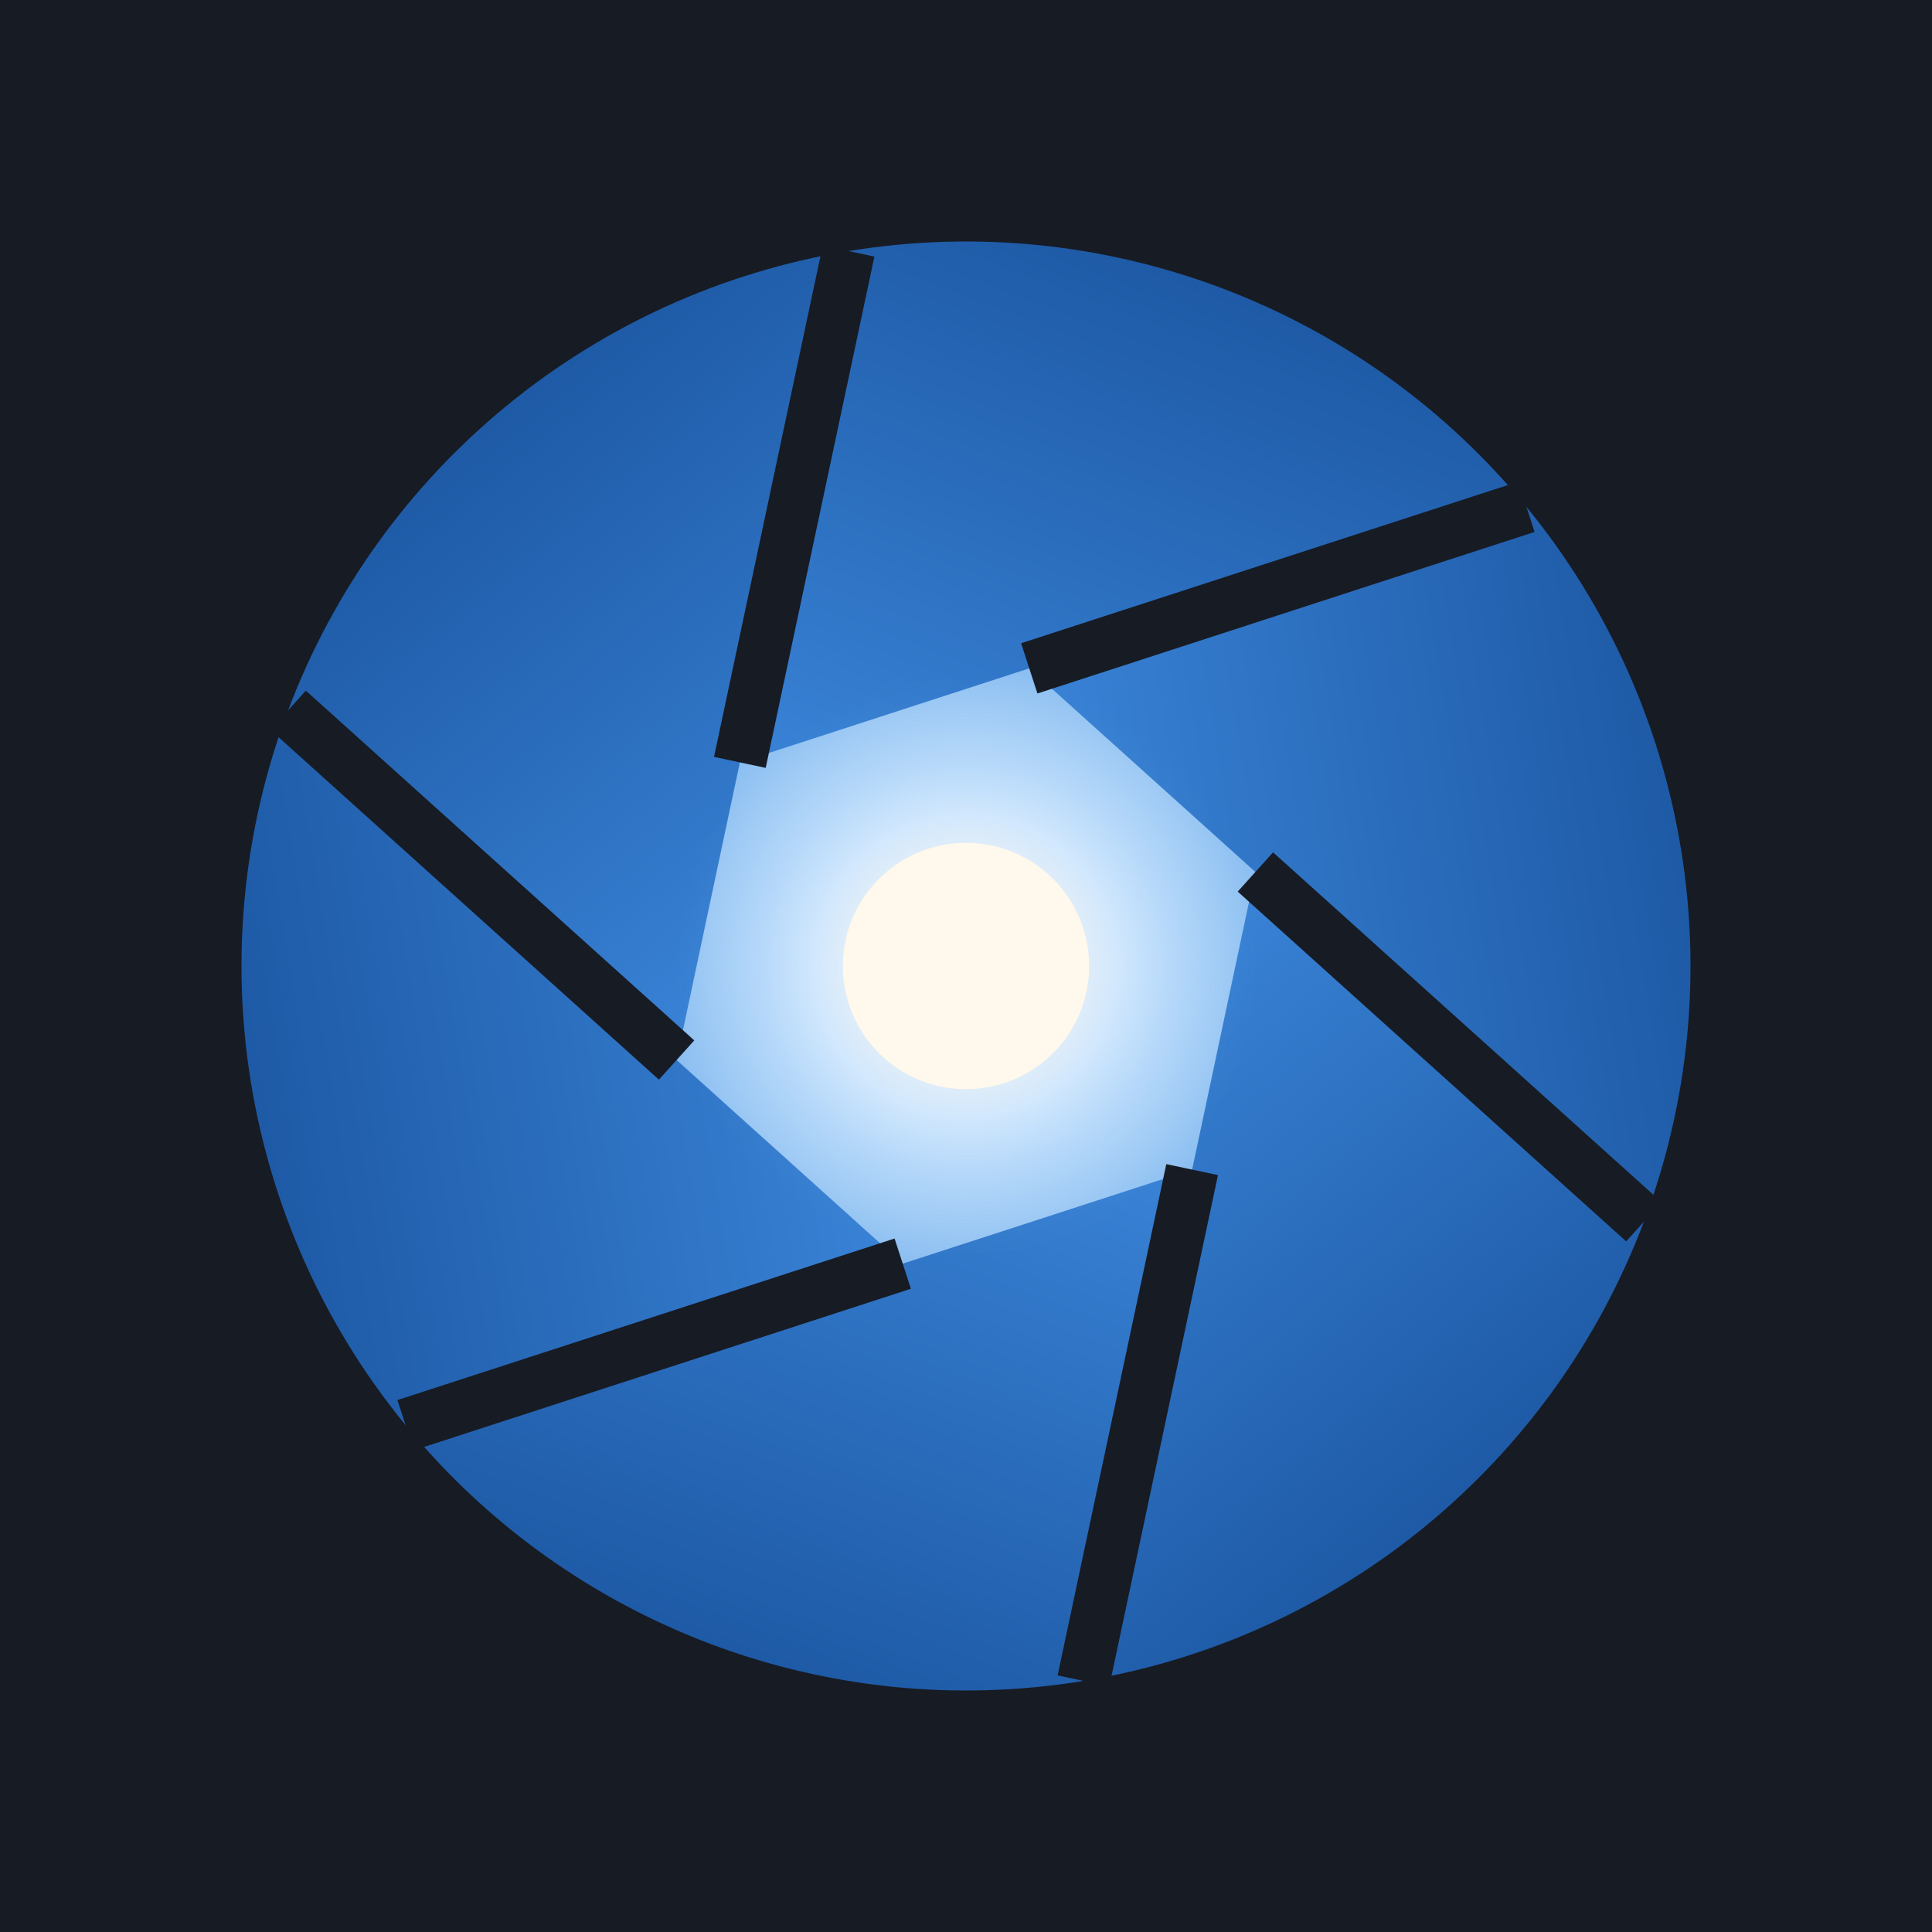
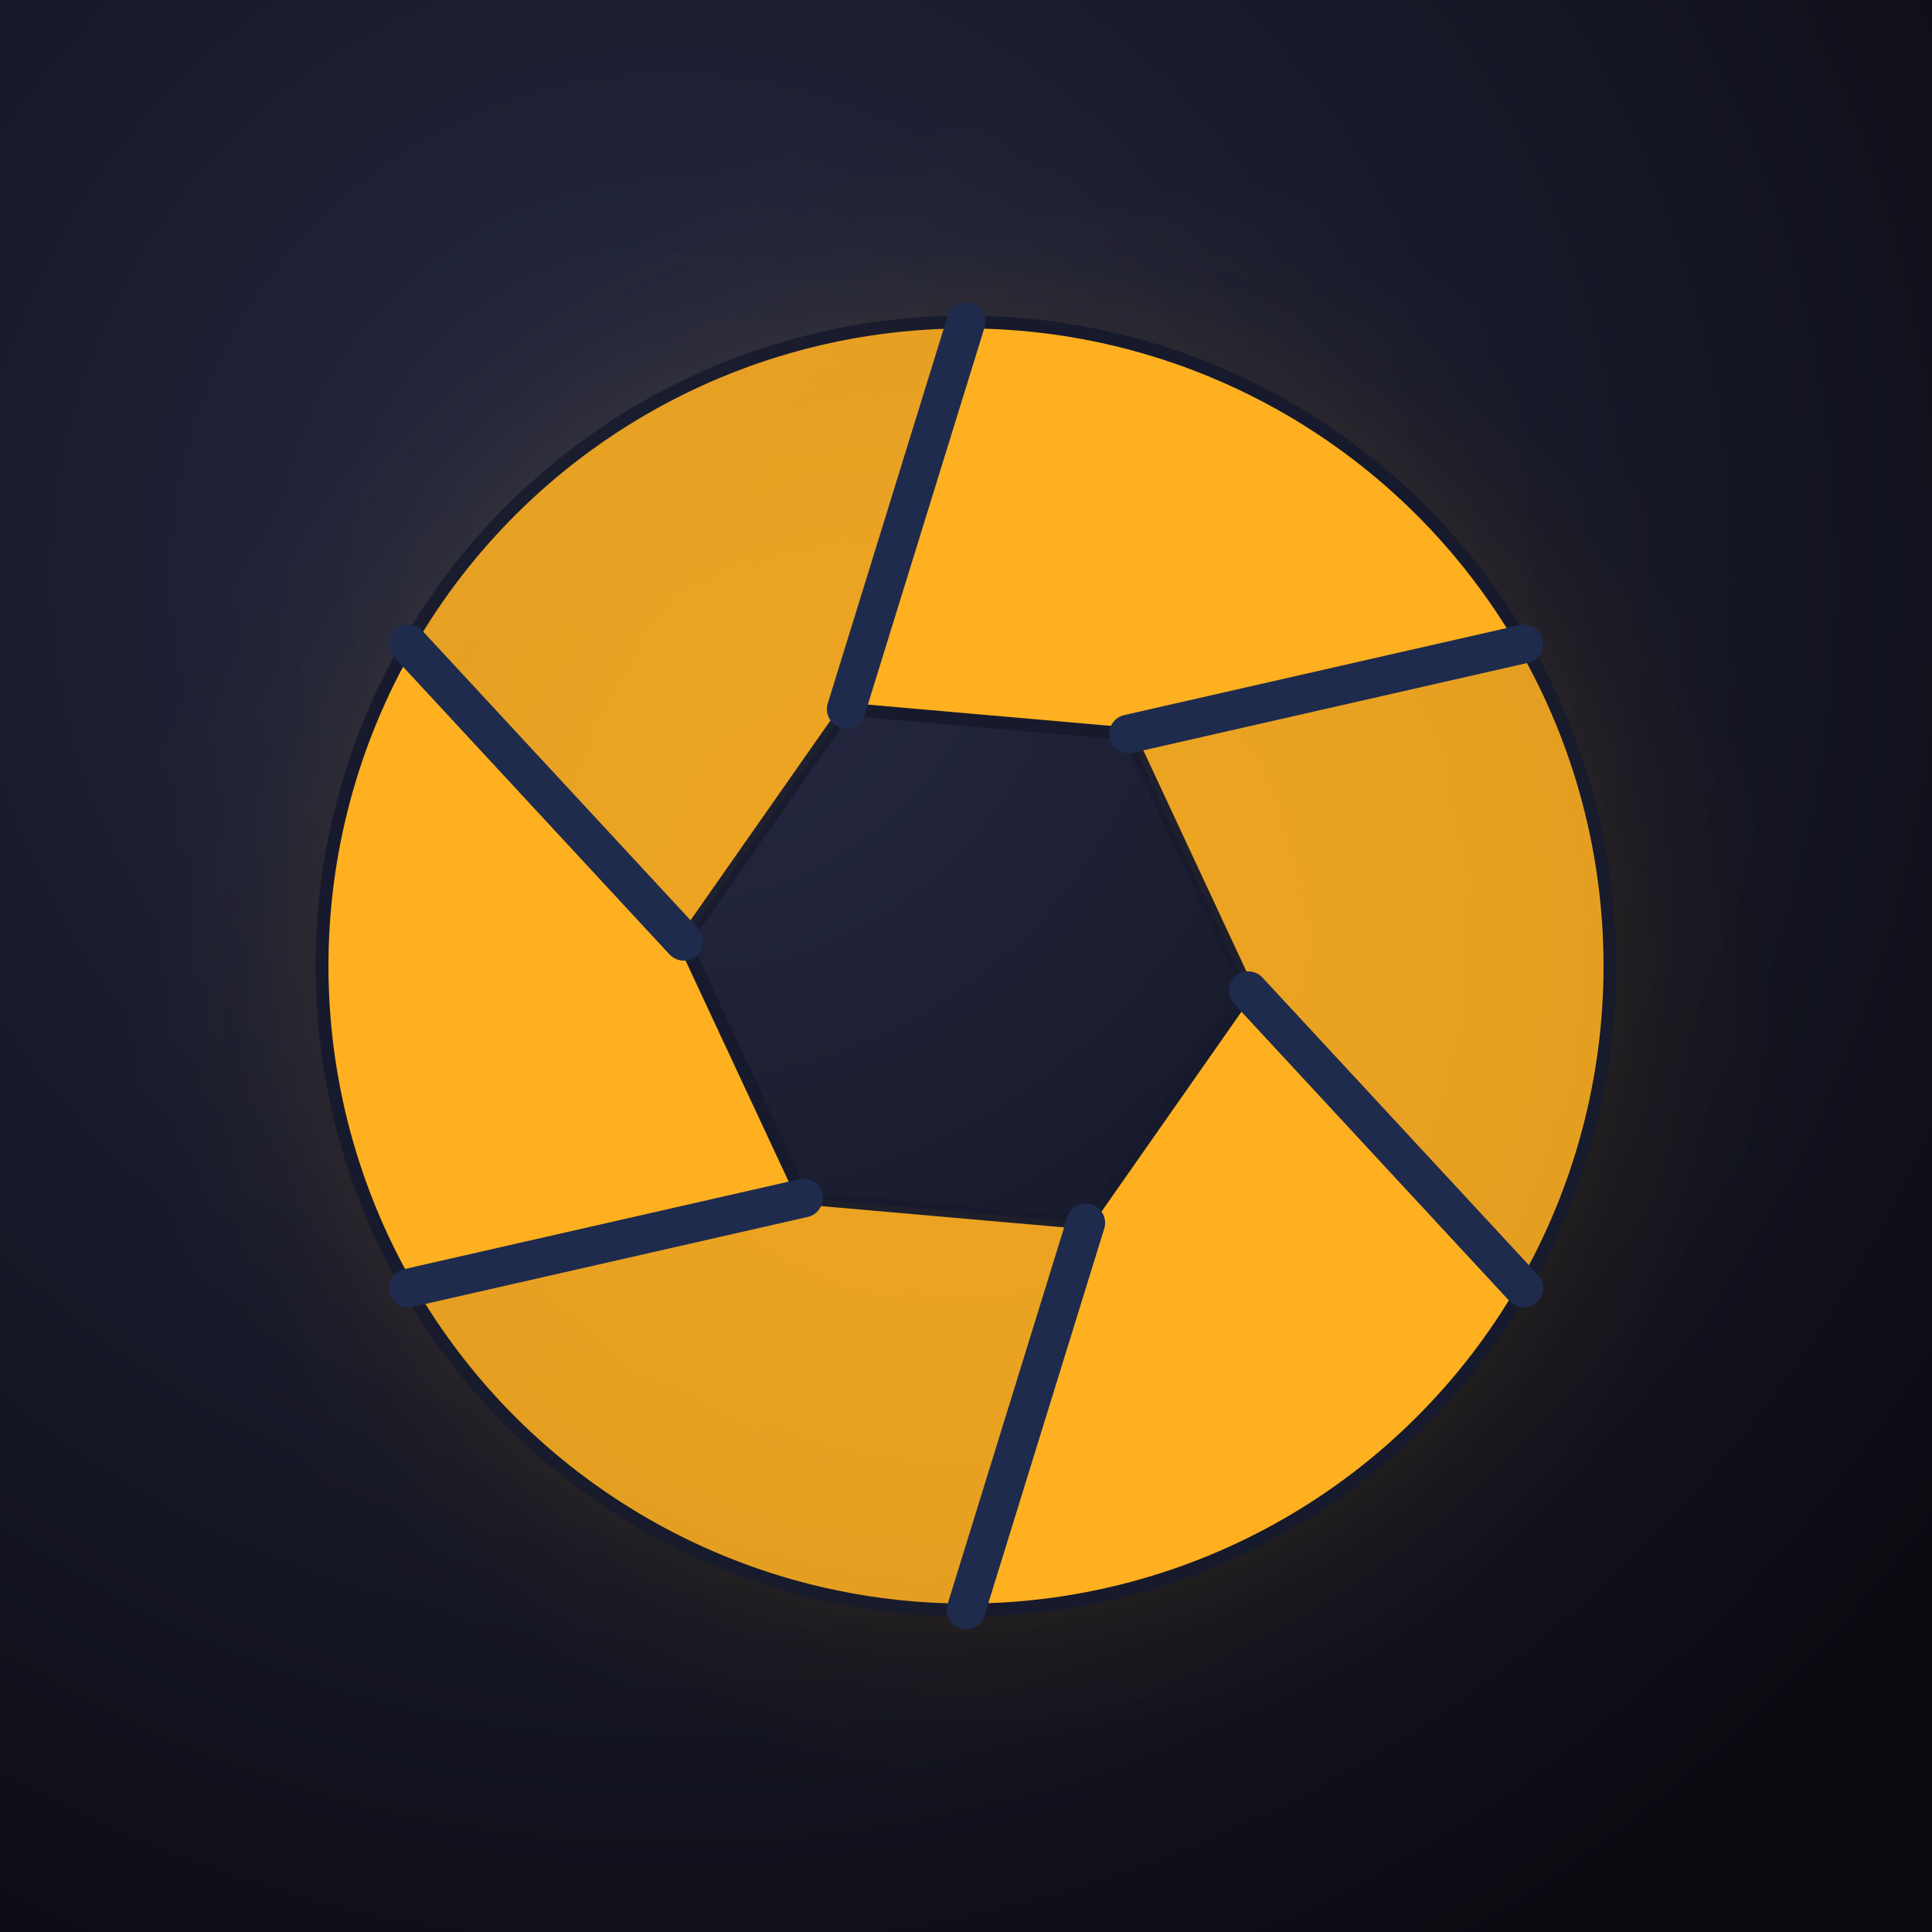
- <svg xmlns="http://www.w3.org/2000/svg" viewBox="0 0 512 512" width="512" height="512" role="img" aria-label="Everlumen">
+ <svg xmlns="http://www.w3.org/2000/svg" viewBox="0 0 150 150" width="512" height="512" role="img" aria-label="Everlumen">
  <defs>
-     <linearGradient id="b0" gradientUnits="userSpaceOnUse" x1="377.686" y1="404.515" x2="256" y2="256">
-       <stop offset="0" stop-color="#1E5AA6" />
-       <stop offset="1" stop-color="#3E8ADF" />
-     </linearGradient>
-     <linearGradient id="b1" gradientUnits="userSpaceOnUse" x1="445.46" y1="224.875" x2="256" y2="256">
-       <stop offset="0" stop-color="#1E5AA6" />
-       <stop offset="1" stop-color="#3E8ADF" />
-     </linearGradient>
-     <linearGradient id="b2" gradientUnits="userSpaceOnUse" x1="323.775" y1="76.36" x2="256" y2="256">
-       <stop offset="0" stop-color="#1E5AA6" />
-       <stop offset="1" stop-color="#3E8ADF" />
-     </linearGradient>
-     <linearGradient id="b3" gradientUnits="userSpaceOnUse" x1="134.314" y1="107.485" x2="256" y2="256">
-       <stop offset="0" stop-color="#1E5AA6" />
-       <stop offset="1" stop-color="#3E8ADF" />
-     </linearGradient>
-     <linearGradient id="b4" gradientUnits="userSpaceOnUse" x1="66.54" y1="287.125" x2="256" y2="256">
-       <stop offset="0" stop-color="#1E5AA6" />
-       <stop offset="1" stop-color="#3E8ADF" />
-     </linearGradient>
-     <linearGradient id="b5" gradientUnits="userSpaceOnUse" x1="188.225" y1="435.64" x2="256" y2="256">
-       <stop offset="0" stop-color="#1E5AA6" />
-       <stop offset="1" stop-color="#3E8ADF" />
-     </linearGradient>
-     <radialGradient id="well" gradientUnits="userSpaceOnUse" cx="256" cy="256" r="88.32">
-       <stop offset="0" stop-color="#FFF8EC" />
-       <stop offset="0.45" stop-color="#CFE7FF" />
-       <stop offset="1" stop-color="#7DB6EE" />
+     <radialGradient id="ground" cx="35%" cy="30%" r="85%">
+       <stop offset="0" stop-color="#262A44" />
+       <stop offset="1" stop-color="#0A0A10" />
    </radialGradient>
-     <radialGradient id="halo" gradientUnits="userSpaceOnUse" cx="256" cy="256" r="76.8">
-       <stop offset="0" stop-color="#FFF8EC" stop-opacity="0.45" />
-       <stop offset="0.4" stop-color="#FFF8EC" stop-opacity="0.2" />
-       <stop offset="0.75" stop-color="#A8D4FF" stop-opacity="0.07" />
-       <stop offset="1" stop-color="#A8D4FF" stop-opacity="0" />
+     <radialGradient id="glow" cx="50%" cy="50%" r="50%">
+       <stop offset="0" stop-color="#FFB020" stop-opacity="0.45" />
+       <stop offset="1" stop-color="#FFB020" stop-opacity="0" />
    </radialGradient>
+     <filter id="blur">
+       <feGaussianBlur stdDeviation="6" />
+     </filter>
+     <mask id="hole">
+       <rect width="150" height="150" fill="white" />
+       <polygon points="65.70,55.06 87.62,56.98 96.92,76.92 84.30,94.94 62.38,93.02 53.08,73.08" fill="black" />
+     </mask>
  </defs>
-   <rect width="512" height="512" fill="#171B24" />
-   <circle cx="256" cy="256" r="88.32" fill="url(#well)" />
-   <g>
-     <path fill="url(#b0)" d="M 287.125 445.46 L 332.693 231.081 L 435.64 323.775 A 192 192 0 0 1 287.125 445.46 Z" />
-     <path fill="url(#b1)" d="M 435.64 323.775 L 272.766 177.122 L 404.515 134.314 A 192 192 0 0 1 435.64 323.775 Z" />
-     <path fill="url(#b2)" d="M 404.515 134.314 L 196.073 202.041 L 224.875 66.54 A 192 192 0 0 1 404.515 134.314 Z" />
-     <path fill="url(#b3)" d="M 224.875 66.54 L 179.307 280.919 L 76.36 188.225 A 192 192 0 0 1 224.875 66.54 Z" />
-     <path fill="url(#b4)" d="M 76.36 188.225 L 239.234 334.878 L 107.485 377.686 A 192 192 0 0 1 76.36 188.225 Z" />
-     <path fill="url(#b5)" d="M 107.485 377.686 L 315.927 309.959 L 287.125 445.46 A 192 192 0 0 1 107.485 377.686 Z" />
+   <rect width="150" height="150" fill="url(#ground)" />
+   <circle cx="75" cy="75" r="58" fill="url(#glow)" filter="url(#blur)" mask="url(#hole)" />
+   <g stroke="#171A2C" stroke-width="1" stroke-linejoin="round">
+     <path d="M75,25 A50,50 0 0 1 118.3,50 L 87.62,56.98 L 65.70,55.06 Z" fill="#FFB020" />
+     <path d="M118.3,50 A50,50 0 0 1 118.3,100 L 96.92,76.92 L 87.62,56.98 Z" fill="#FFB020" opacity="0.88" />
+     <path d="M118.3,100 A50,50 0 0 1 75,125 L 84.30,94.94 L 96.92,76.92 Z" fill="#FFB020" />
+     <path d="M75,125 A50,50 0 0 1 31.7,100 L 62.38,93.02 L 84.30,94.94 Z" fill="#FFB020" opacity="0.88" />
+     <path d="M31.7,100 A50,50 0 0 1 31.7,50 L 53.08,73.08 L 62.38,93.02 Z" fill="#FFB020" />
+     <path d="M31.7,50 A50,50 0 0 1 75,25 L 65.70,55.06 L 53.08,73.08 Z" fill="#FFB020" opacity="0.88" />
  </g>
-   <g stroke="#171B24" stroke-width="14" stroke-linecap="butt" fill="none">
-     <path d="M 315.927 309.959 L 287.125 445.46" />
-     <path d="M 332.693 231.081 L 435.64 323.775" />
-     <path d="M 272.766 177.122 L 404.515 134.314" />
-     <path d="M 196.073 202.041 L 224.875 66.54" />
-     <path d="M 179.307 280.919 L 76.36 188.225" />
-     <path d="M 239.234 334.878 L 107.485 377.686" />
+   <g fill="none" stroke="#1E2B4D" stroke-width="3" stroke-linecap="round">
+     <path d="M75,25 L65.70,55.06" />
+     <path d="M118.3,50 L87.62,56.98" />
+     <path d="M118.3,100 L96.92,76.92" />
+     <path d="M75,125 L84.30,94.94" />
+     <path d="M31.7,100 L62.38,93.02" />
+     <path d="M31.7,50 L53.08,73.08" />
  </g>
-   <circle cx="256" cy="256" r="76.8" fill="url(#halo)" />
-   <circle cx="256" cy="256" r="32.64" fill="#FFF8EC" />
</svg>
